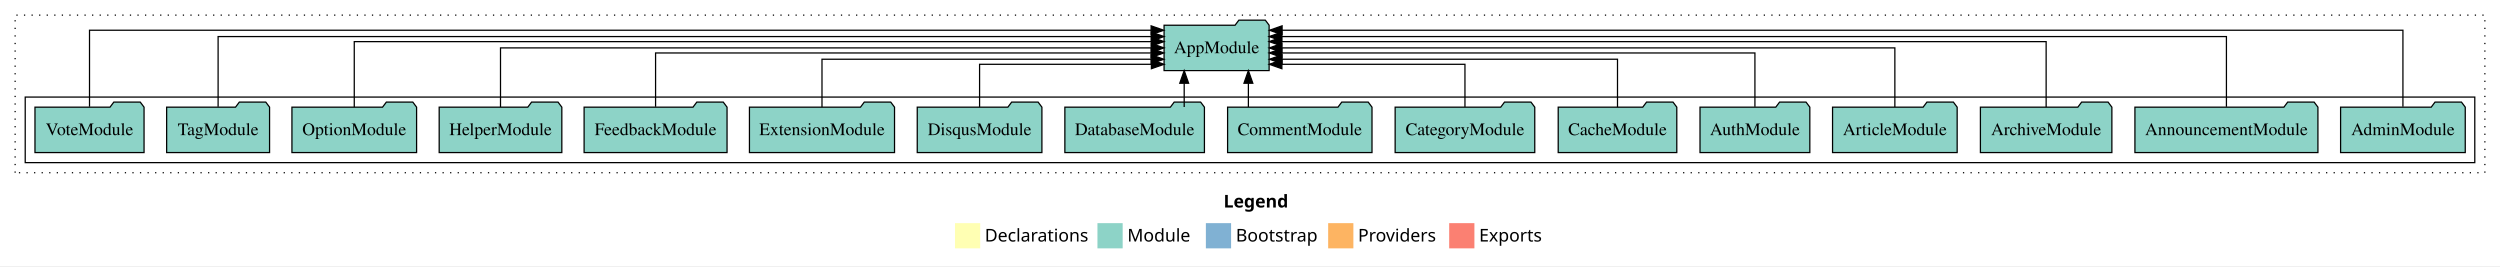
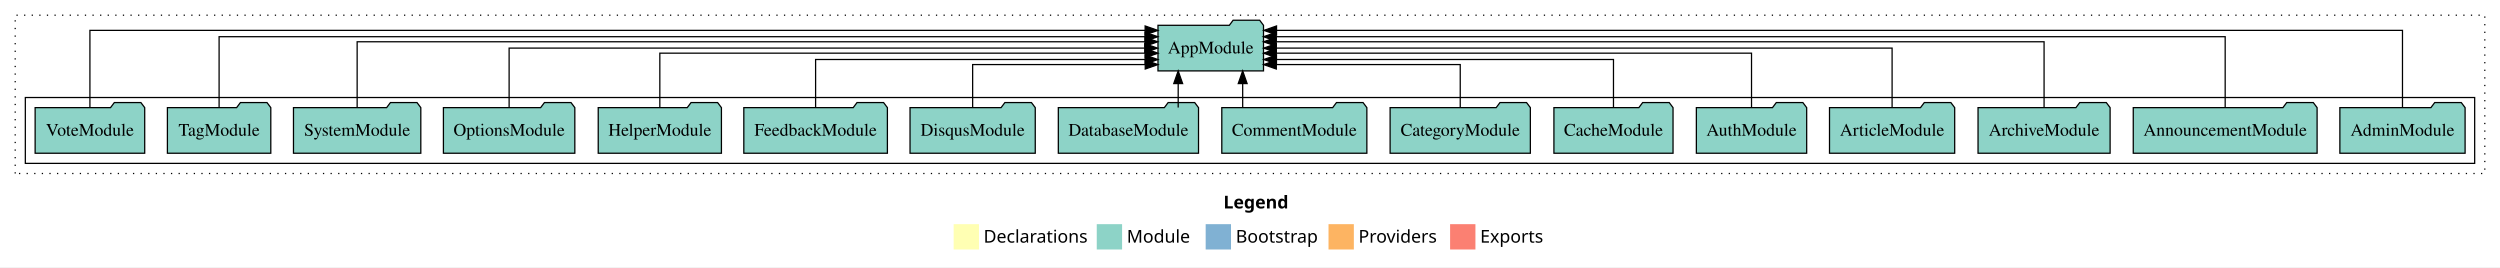
- <svg xmlns="http://www.w3.org/2000/svg" width="1983pt" height="211pt" viewBox="0.00 0.00 1983.00 211.00">
+ <svg xmlns="http://www.w3.org/2000/svg" width="1974pt" height="211pt" viewBox="0.00 0.00 1974.00 211.00">
  <g id="graph0" class="graph" transform="scale(1 1) rotate(0) translate(4 207)">
-     <polygon fill="white" stroke="transparent" points="-4,4 -4,-207 1979,-207 1979,4 -4,4" />
-     <text text-anchor="start" x="966.51" y="-42.4" font-family="Times-12" font-weight="bold" font-size="14.00">Legend</text>
-     <polygon fill="#ffffb3" stroke="transparent" points="753.5,-10 753.5,-30 773.5,-30 773.5,-10 753.5,-10" />
-     <text text-anchor="start" x="777.13" y="-15.4" font-family="Times-12" font-size="14.00">  Declarations</text>
-     <polygon fill="#8dd3c7" stroke="transparent" points="866.5,-10 866.5,-30 886.5,-30 886.5,-10 866.5,-10" />
-     <text text-anchor="start" x="890.23" y="-15.4" font-family="Times-12" font-size="14.00">  Module</text>
-     <polygon fill="#80b1d3" stroke="transparent" points="952.5,-10 952.5,-30 972.5,-30 972.5,-10 952.5,-10" />
-     <text text-anchor="start" x="976.28" y="-15.4" font-family="Times-12" font-size="14.00">  Bootstrap</text>
-     <polygon fill="#fdb462" stroke="transparent" points="1049.5,-10 1049.5,-30 1069.5,-30 1069.5,-10 1049.5,-10" />
-     <text text-anchor="start" x="1073.17" y="-15.4" font-family="Times-12" font-size="14.00">  Providers</text>
-     <polygon fill="#fb8072" stroke="transparent" points="1145.5,-10 1145.5,-30 1165.5,-30 1165.5,-10 1145.5,-10" />
-     <text text-anchor="start" x="1169.23" y="-15.4" font-family="Times-12" font-size="14.00">  Exports</text>
+     <polygon fill="white" stroke="transparent" points="-4,4 -4,-207 1970,-207 1970,4 -4,4" />
+     <text text-anchor="start" x="962.01" y="-42.4" font-family="Times-12" font-weight="bold" font-size="14.00">Legend</text>
+     <polygon fill="#ffffb3" stroke="transparent" points="749,-10 749,-30 769,-30 769,-10 749,-10" />
+     <text text-anchor="start" x="772.63" y="-15.4" font-family="Times-12" font-size="14.00">  Declarations</text>
+     <polygon fill="#8dd3c7" stroke="transparent" points="862,-10 862,-30 882,-30 882,-10 862,-10" />
+     <text text-anchor="start" x="885.73" y="-15.4" font-family="Times-12" font-size="14.00">  Module</text>
+     <polygon fill="#80b1d3" stroke="transparent" points="948,-10 948,-30 968,-30 968,-10 948,-10" />
+     <text text-anchor="start" x="971.78" y="-15.4" font-family="Times-12" font-size="14.00">  Bootstrap</text>
+     <polygon fill="#fdb462" stroke="transparent" points="1045,-10 1045,-30 1065,-30 1065,-10 1045,-10" />
+     <text text-anchor="start" x="1068.67" y="-15.4" font-family="Times-12" font-size="14.00">  Providers</text>
+     <polygon fill="#fb8072" stroke="transparent" points="1141,-10 1141,-30 1161,-30 1161,-10 1141,-10" />
+     <text text-anchor="start" x="1164.73" y="-15.4" font-family="Times-12" font-size="14.00">  Exports</text>
    <g id="clust1" class="cluster">
-       <polygon fill="none" stroke="black" stroke-dasharray="1,5" points="8,-70 8,-195 1967,-195 1967,-70 8,-70" />
+       <polygon fill="none" stroke="black" stroke-dasharray="1,5" points="8,-70 8,-195 1958,-195 1958,-70 8,-70" />
    </g>
    <g id="clust3" class="cluster">
-       <polygon fill="none" stroke="black" points="16,-78 16,-130 1959,-130 1959,-78 16,-78" />
+       <polygon fill="none" stroke="black" points="16,-78 16,-130 1950,-130 1950,-78 16,-78" />
    </g>
    <g id="node1" class="node">
-       <polygon fill="#8dd3c7" stroke="black" points="1951.44,-122 1948.44,-126 1927.44,-126 1924.44,-122 1852.56,-122 1852.56,-86 1951.44,-86 1951.44,-122" />
-       <text text-anchor="middle" x="1902" y="-99.8" font-family="Times,serif" font-size="14.00">AdminModule</text>
+       <polygon fill="#8dd3c7" stroke="black" points="1942.44,-122 1939.44,-126 1918.44,-126 1915.44,-122 1843.56,-122 1843.56,-86 1942.44,-86 1942.44,-122" />
+       <text text-anchor="middle" x="1893" y="-99.8" font-family="Times,serif" font-size="14.00">AdminModule</text>
    </g>
    <g id="node17" class="node">
-       <polygon fill="#8dd3c7" stroke="black" points="1002.66,-187 999.66,-191 978.66,-191 975.66,-187 919.34,-187 919.34,-151 1002.66,-151 1002.66,-187" />
-       <text text-anchor="middle" x="961" y="-164.8" font-family="Times,serif" font-size="14.00">AppModule</text>
+       <polygon fill="#8dd3c7" stroke="black" points="993.66,-187 990.66,-191 969.66,-191 966.66,-187 910.34,-187 910.34,-151 993.66,-151 993.66,-187" />
+       <text text-anchor="middle" x="952" y="-164.8" font-family="Times,serif" font-size="14.00">AppModule</text>
    </g>
    <g id="edge1" class="edge">
-       <path fill="none" stroke="black" d="M1902,-122.32C1902,-145.66 1902,-183 1902,-183 1902,-183 1012.95,-183 1012.95,-183" />
-       <polygon fill="black" stroke="black" points="1012.95,-179.5 1002.95,-183 1012.95,-186.5 1012.95,-179.5" />
+       <path fill="none" stroke="black" d="M1893,-122.32C1893,-145.66 1893,-183 1893,-183 1893,-183 1003.95,-183 1003.95,-183" />
+       <polygon fill="black" stroke="black" points="1003.95,-179.5 993.95,-183 1003.95,-186.5 1003.95,-179.5" />
    </g>
    <g id="node2" class="node">
-       <polygon fill="#8dd3c7" stroke="black" points="1834.58,-122 1831.58,-126 1810.58,-126 1807.58,-122 1689.42,-122 1689.42,-86 1834.58,-86 1834.58,-122" />
-       <text text-anchor="middle" x="1762" y="-99.8" font-family="Times,serif" font-size="14.00">AnnouncementModule</text>
+       <polygon fill="#8dd3c7" stroke="black" points="1825.58,-122 1822.58,-126 1801.58,-126 1798.58,-122 1680.42,-122 1680.42,-86 1825.58,-86 1825.58,-122" />
+       <text text-anchor="middle" x="1753" y="-99.8" font-family="Times,serif" font-size="14.00">AnnouncementModule</text>
    </g>
    <g id="edge2" class="edge">
-       <path fill="none" stroke="black" d="M1762,-122.29C1762,-144.21 1762,-178 1762,-178 1762,-178 1012.66,-178 1012.66,-178" />
-       <polygon fill="black" stroke="black" points="1012.66,-174.5 1002.66,-178 1012.66,-181.5 1012.66,-174.5" />
+       <path fill="none" stroke="black" d="M1753,-122.29C1753,-144.21 1753,-178 1753,-178 1753,-178 1003.66,-178 1003.66,-178" />
+       <polygon fill="black" stroke="black" points="1003.66,-174.5 993.66,-178 1003.66,-181.5 1003.66,-174.5" />
    </g>
    <g id="node3" class="node">
-       <polygon fill="#8dd3c7" stroke="black" points="1671.14,-122 1668.14,-126 1647.14,-126 1644.14,-122 1566.86,-122 1566.86,-86 1671.14,-86 1671.14,-122" />
-       <text text-anchor="middle" x="1619" y="-99.8" font-family="Times,serif" font-size="14.00">ArchiveModule</text>
+       <polygon fill="#8dd3c7" stroke="black" points="1662.14,-122 1659.14,-126 1638.14,-126 1635.14,-122 1557.86,-122 1557.86,-86 1662.14,-86 1662.14,-122" />
+       <text text-anchor="middle" x="1610" y="-99.8" font-family="Times,serif" font-size="14.00">ArchiveModule</text>
    </g>
    <g id="edge3" class="edge">
-       <path fill="none" stroke="black" d="M1619,-122.03C1619,-142.77 1619,-174 1619,-174 1619,-174 1012.66,-174 1012.66,-174" />
-       <polygon fill="black" stroke="black" points="1012.66,-170.5 1002.66,-174 1012.66,-177.5 1012.66,-170.5" />
+       <path fill="none" stroke="black" d="M1610,-122.03C1610,-142.77 1610,-174 1610,-174 1610,-174 1003.66,-174 1003.66,-174" />
+       <polygon fill="black" stroke="black" points="1003.66,-170.5 993.66,-174 1003.66,-177.5 1003.66,-170.5" />
    </g>
    <g id="node4" class="node">
-       <polygon fill="#8dd3c7" stroke="black" points="1548.42,-122 1545.42,-126 1524.42,-126 1521.42,-122 1449.58,-122 1449.58,-86 1548.42,-86 1548.42,-122" />
-       <text text-anchor="middle" x="1499" y="-99.8" font-family="Times,serif" font-size="14.00">ArticleModule</text>
+       <polygon fill="#8dd3c7" stroke="black" points="1539.42,-122 1536.42,-126 1515.42,-126 1512.42,-122 1440.58,-122 1440.58,-86 1539.42,-86 1539.42,-122" />
+       <text text-anchor="middle" x="1490" y="-99.8" font-family="Times,serif" font-size="14.00">ArticleModule</text>
    </g>
    <g id="edge4" class="edge">
-       <path fill="none" stroke="black" d="M1499,-122.11C1499,-141.34 1499,-169 1499,-169 1499,-169 1012.77,-169 1012.77,-169" />
-       <polygon fill="black" stroke="black" points="1012.77,-165.5 1002.77,-169 1012.77,-172.5 1012.77,-165.5" />
+       <path fill="none" stroke="black" d="M1490,-122.11C1490,-141.34 1490,-169 1490,-169 1490,-169 1003.77,-169 1003.77,-169" />
+       <polygon fill="black" stroke="black" points="1003.77,-165.5 993.77,-169 1003.77,-172.5 1003.77,-165.5" />
    </g>
    <g id="node5" class="node">
-       <polygon fill="#8dd3c7" stroke="black" points="1431.55,-122 1428.55,-126 1407.55,-126 1404.55,-122 1344.45,-122 1344.45,-86 1431.55,-86 1431.55,-122" />
-       <text text-anchor="middle" x="1388" y="-99.8" font-family="Times,serif" font-size="14.00">AuthModule</text>
+       <polygon fill="#8dd3c7" stroke="black" points="1422.55,-122 1419.55,-126 1398.55,-126 1395.55,-122 1335.45,-122 1335.45,-86 1422.55,-86 1422.55,-122" />
+       <text text-anchor="middle" x="1379" y="-99.8" font-family="Times,serif" font-size="14.00">AuthModule</text>
    </g>
    <g id="edge5" class="edge">
-       <path fill="none" stroke="black" d="M1388,-122.3C1388,-140.27 1388,-165 1388,-165 1388,-165 1012.72,-165 1012.72,-165" />
-       <polygon fill="black" stroke="black" points="1012.72,-161.5 1002.72,-165 1012.72,-168.5 1012.72,-161.5" />
+       <path fill="none" stroke="black" d="M1379,-122.3C1379,-140.27 1379,-165 1379,-165 1379,-165 1003.72,-165 1003.72,-165" />
+       <polygon fill="black" stroke="black" points="1003.72,-161.5 993.72,-165 1003.72,-168.5 1003.72,-161.5" />
    </g>
    <g id="node6" class="node">
-       <polygon fill="#8dd3c7" stroke="black" points="1326.03,-122 1323.03,-126 1302.03,-126 1299.03,-122 1231.97,-122 1231.97,-86 1326.03,-86 1326.03,-122" />
-       <text text-anchor="middle" x="1279" y="-99.8" font-family="Times,serif" font-size="14.00">CacheModule</text>
+       <polygon fill="#8dd3c7" stroke="black" points="1317.03,-122 1314.03,-126 1293.03,-126 1290.03,-122 1222.97,-122 1222.97,-86 1317.03,-86 1317.03,-122" />
+       <text text-anchor="middle" x="1270" y="-99.8" font-family="Times,serif" font-size="14.00">CacheModule</text>
    </g>
    <g id="edge6" class="edge">
-       <path fill="none" stroke="black" d="M1279,-122.03C1279,-138.4 1279,-160 1279,-160 1279,-160 1012.9,-160 1012.9,-160" />
-       <polygon fill="black" stroke="black" points="1012.9,-156.5 1002.9,-160 1012.9,-163.5 1012.9,-156.5" />
+       <path fill="none" stroke="black" d="M1270,-122.03C1270,-138.4 1270,-160 1270,-160 1270,-160 1003.9,-160 1003.9,-160" />
+       <polygon fill="black" stroke="black" points="1003.9,-156.5 993.9,-160 1003.9,-163.5 1003.9,-156.5" />
    </g>
    <g id="node7" class="node">
-       <polygon fill="#8dd3c7" stroke="black" points="1213.37,-122 1210.37,-126 1189.37,-126 1186.37,-122 1102.63,-122 1102.63,-86 1213.37,-86 1213.37,-122" />
-       <text text-anchor="middle" x="1158" y="-99.8" font-family="Times,serif" font-size="14.00">CategoryModule</text>
+       <polygon fill="#8dd3c7" stroke="black" points="1204.37,-122 1201.37,-126 1180.37,-126 1177.37,-122 1093.63,-122 1093.63,-86 1204.37,-86 1204.37,-122" />
+       <text text-anchor="middle" x="1149" y="-99.8" font-family="Times,serif" font-size="14.00">CategoryModule</text>
    </g>
    <g id="edge7" class="edge">
-       <path fill="none" stroke="black" d="M1158,-122.19C1158,-137.18 1158,-156 1158,-156 1158,-156 1012.78,-156 1012.78,-156" />
-       <polygon fill="black" stroke="black" points="1012.78,-152.5 1002.78,-156 1012.78,-159.5 1012.78,-152.5" />
+       <path fill="none" stroke="black" d="M1149,-122.19C1149,-137.18 1149,-156 1149,-156 1149,-156 1003.78,-156 1003.78,-156" />
+       <polygon fill="black" stroke="black" points="1003.78,-152.5 993.78,-156 1003.78,-159.5 1003.78,-152.5" />
    </g>
    <g id="node8" class="node">
-       <polygon fill="#8dd3c7" stroke="black" points="1084.27,-122 1081.27,-126 1060.27,-126 1057.27,-122 969.73,-122 969.73,-86 1084.27,-86 1084.27,-122" />
-       <text text-anchor="middle" x="1027" y="-99.8" font-family="Times,serif" font-size="14.00">CommentModule</text>
+       <polygon fill="#8dd3c7" stroke="black" points="1075.27,-122 1072.27,-126 1051.27,-126 1048.27,-122 960.73,-122 960.73,-86 1075.27,-86 1075.27,-122" />
+       <text text-anchor="middle" x="1018" y="-99.8" font-family="Times,serif" font-size="14.00">CommentModule</text>
    </g>
    <g id="edge8" class="edge">
-       <path fill="none" stroke="black" d="M986.22,-122.11C986.22,-122.11 986.22,-140.99 986.22,-140.99" />
-       <polygon fill="black" stroke="black" points="982.72,-140.99 986.22,-150.99 989.72,-140.99 982.72,-140.99" />
+       <path fill="none" stroke="black" d="M977.22,-122.11C977.22,-122.11 977.22,-140.99 977.22,-140.99" />
+       <polygon fill="black" stroke="black" points="973.72,-140.99 977.22,-150.99 980.72,-140.99 973.72,-140.99" />
    </g>
    <g id="node9" class="node">
-       <polygon fill="#8dd3c7" stroke="black" points="951.35,-122 948.35,-126 927.35,-126 924.35,-122 840.65,-122 840.65,-86 951.35,-86 951.35,-122" />
-       <text text-anchor="middle" x="896" y="-99.8" font-family="Times,serif" font-size="14.00">DatabaseModule</text>
+       <polygon fill="#8dd3c7" stroke="black" points="942.35,-122 939.35,-126 918.35,-126 915.35,-122 831.65,-122 831.65,-86 942.35,-86 942.35,-122" />
+       <text text-anchor="middle" x="887" y="-99.8" font-family="Times,serif" font-size="14.00">DatabaseModule</text>
    </g>
    <g id="edge9" class="edge">
-       <path fill="none" stroke="black" d="M935.3,-122.11C935.3,-122.11 935.3,-140.99 935.3,-140.99" />
-       <polygon fill="black" stroke="black" points="931.8,-140.99 935.3,-150.99 938.8,-140.99 931.8,-140.99" />
+       <path fill="none" stroke="black" d="M926.3,-122.11C926.3,-122.11 926.3,-140.99 926.3,-140.99" />
+       <polygon fill="black" stroke="black" points="922.8,-140.99 926.3,-150.99 929.8,-140.99 922.8,-140.99" />
    </g>
    <g id="node10" class="node">
-       <polygon fill="#8dd3c7" stroke="black" points="822.44,-122 819.44,-126 798.44,-126 795.44,-122 723.56,-122 723.56,-86 822.44,-86 822.44,-122" />
-       <text text-anchor="middle" x="773" y="-99.8" font-family="Times,serif" font-size="14.00">DisqusModule</text>
+       <polygon fill="#8dd3c7" stroke="black" points="813.44,-122 810.44,-126 789.44,-126 786.44,-122 714.56,-122 714.56,-86 813.44,-86 813.44,-122" />
+       <text text-anchor="middle" x="764" y="-99.8" font-family="Times,serif" font-size="14.00">DisqusModule</text>
    </g>
    <g id="edge10" class="edge">
-       <path fill="none" stroke="black" d="M773,-122.19C773,-137.18 773,-156 773,-156 773,-156 909.28,-156 909.28,-156" />
-       <polygon fill="black" stroke="black" points="909.28,-159.5 919.28,-156 909.28,-152.5 909.28,-159.5" />
+       <path fill="none" stroke="black" d="M764,-122.19C764,-137.18 764,-156 764,-156 764,-156 900.28,-156 900.28,-156" />
+       <polygon fill="black" stroke="black" points="900.28,-159.5 910.28,-156 900.28,-152.5 900.28,-159.5" />
    </g>
    <g id="node11" class="node">
-       <polygon fill="#8dd3c7" stroke="black" points="705.54,-122 702.54,-126 681.54,-126 678.54,-122 590.46,-122 590.46,-86 705.54,-86 705.54,-122" />
-       <text text-anchor="middle" x="648" y="-99.8" font-family="Times,serif" font-size="14.00">ExtensionModule</text>
+       <polygon fill="#8dd3c7" stroke="black" points="696.69,-122 693.69,-126 672.69,-126 669.69,-122 583.31,-122 583.31,-86 696.69,-86 696.69,-122" />
+       <text text-anchor="middle" x="640" y="-99.8" font-family="Times,serif" font-size="14.00">FeedbackModule</text>
    </g>
    <g id="edge11" class="edge">
-       <path fill="none" stroke="black" d="M648,-122.03C648,-138.4 648,-160 648,-160 648,-160 909.11,-160 909.11,-160" />
-       <polygon fill="black" stroke="black" points="909.11,-163.5 919.11,-160 909.11,-156.5 909.11,-163.5" />
+       <path fill="none" stroke="black" d="M640,-122.03C640,-138.4 640,-160 640,-160 640,-160 900.25,-160 900.25,-160" />
+       <polygon fill="black" stroke="black" points="900.25,-163.5 910.25,-160 900.25,-156.5 900.25,-163.5" />
    </g>
    <g id="node12" class="node">
-       <polygon fill="#8dd3c7" stroke="black" points="572.69,-122 569.69,-126 548.69,-126 545.69,-122 459.31,-122 459.31,-86 572.69,-86 572.69,-122" />
-       <text text-anchor="middle" x="516" y="-99.8" font-family="Times,serif" font-size="14.00">FeedbackModule</text>
+       <polygon fill="#8dd3c7" stroke="black" points="565.64,-122 562.64,-126 541.64,-126 538.64,-122 468.36,-122 468.36,-86 565.64,-86 565.64,-122" />
+       <text text-anchor="middle" x="517" y="-99.8" font-family="Times,serif" font-size="14.00">HelperModule</text>
    </g>
    <g id="edge12" class="edge">
-       <path fill="none" stroke="black" d="M516,-122.3C516,-140.27 516,-165 516,-165 516,-165 909.14,-165 909.14,-165" />
-       <polygon fill="black" stroke="black" points="909.14,-168.5 919.14,-165 909.14,-161.5 909.14,-168.5" />
+       <path fill="none" stroke="black" d="M517,-122.3C517,-140.27 517,-165 517,-165 517,-165 900.29,-165 900.29,-165" />
+       <polygon fill="black" stroke="black" points="900.29,-168.5 910.29,-165 900.29,-161.5 900.29,-168.5" />
    </g>
    <g id="node13" class="node">
-       <polygon fill="#8dd3c7" stroke="black" points="441.64,-122 438.64,-126 417.64,-126 414.64,-122 344.36,-122 344.36,-86 441.64,-86 441.64,-122" />
-       <text text-anchor="middle" x="393" y="-99.8" font-family="Times,serif" font-size="14.00">HelperModule</text>
+       <polygon fill="#8dd3c7" stroke="black" points="449.88,-122 446.88,-126 425.88,-126 422.88,-122 346.12,-122 346.12,-86 449.88,-86 449.88,-122" />
+       <text text-anchor="middle" x="398" y="-99.8" font-family="Times,serif" font-size="14.00">OptionsModule</text>
    </g>
    <g id="edge13" class="edge">
-       <path fill="none" stroke="black" d="M393,-122.11C393,-141.34 393,-169 393,-169 393,-169 909.23,-169 909.23,-169" />
-       <polygon fill="black" stroke="black" points="909.23,-172.5 919.23,-169 909.23,-165.5 909.23,-172.5" />
+       <path fill="none" stroke="black" d="M398,-122.11C398,-141.34 398,-169 398,-169 398,-169 899.91,-169 899.91,-169" />
+       <polygon fill="black" stroke="black" points="899.91,-172.5 909.91,-169 899.91,-165.5 899.91,-172.5" />
    </g>
    <g id="node14" class="node">
-       <polygon fill="#8dd3c7" stroke="black" points="326.44,-122 323.44,-126 302.44,-126 299.44,-122 227.56,-122 227.56,-86 326.44,-86 326.44,-122" />
-       <text text-anchor="middle" x="277" y="-99.8" font-family="Times,serif" font-size="14.00">OptionModule</text>
+       <polygon fill="#8dd3c7" stroke="black" points="328.27,-122 325.27,-126 304.27,-126 301.27,-122 227.73,-122 227.73,-86 328.27,-86 328.27,-122" />
+       <text text-anchor="middle" x="278" y="-99.8" font-family="Times,serif" font-size="14.00">SystemModule</text>
    </g>
    <g id="edge14" class="edge">
-       <path fill="none" stroke="black" d="M277,-122.03C277,-142.77 277,-174 277,-174 277,-174 909.24,-174 909.24,-174" />
-       <polygon fill="black" stroke="black" points="909.24,-177.5 919.24,-174 909.24,-170.5 909.24,-177.5" />
+       <path fill="none" stroke="black" d="M278,-122.03C278,-142.77 278,-174 278,-174 278,-174 900.09,-174 900.09,-174" />
+       <polygon fill="black" stroke="black" points="900.09,-177.5 910.09,-174 900.09,-170.5 900.09,-177.5" />
    </g>
    <g id="node15" class="node">
      <polygon fill="#8dd3c7" stroke="black" points="209.82,-122 206.82,-126 185.82,-126 182.82,-122 128.18,-122 128.18,-86 209.82,-86 209.82,-122" />
      <text text-anchor="middle" x="169" y="-99.8" font-family="Times,serif" font-size="14.00">TagModule</text>
    </g>
    <g id="edge15" class="edge">
-       <path fill="none" stroke="black" d="M169,-122.29C169,-144.21 169,-178 169,-178 169,-178 909.26,-178 909.26,-178" />
-       <polygon fill="black" stroke="black" points="909.26,-181.5 919.26,-178 909.26,-174.5 909.26,-181.5" />
+       <path fill="none" stroke="black" d="M169,-122.29C169,-144.21 169,-178 169,-178 169,-178 900.18,-178 900.18,-178" />
+       <polygon fill="black" stroke="black" points="900.18,-181.5 910.18,-178 900.18,-174.5 900.18,-181.5" />
    </g>
    <g id="node16" class="node">
      <polygon fill="#8dd3c7" stroke="black" points="110.26,-122 107.26,-126 86.26,-126 83.26,-122 23.74,-122 23.74,-86 110.26,-86 110.26,-122" />
      <text text-anchor="middle" x="67" y="-99.8" font-family="Times,serif" font-size="14.00">VoteModule</text>
    </g>
    <g id="edge16" class="edge">
-       <path fill="none" stroke="black" d="M67,-122.32C67,-145.66 67,-183 67,-183 67,-183 909.08,-183 909.08,-183" />
-       <polygon fill="black" stroke="black" points="909.08,-186.5 919.08,-183 909.08,-179.5 909.08,-186.5" />
+       <path fill="none" stroke="black" d="M67,-122.32C67,-145.66 67,-183 67,-183 67,-183 900.21,-183 900.21,-183" />
+       <polygon fill="black" stroke="black" points="900.21,-186.5 910.21,-183 900.21,-179.5 900.21,-186.5" />
    </g>
  </g>
</svg>
